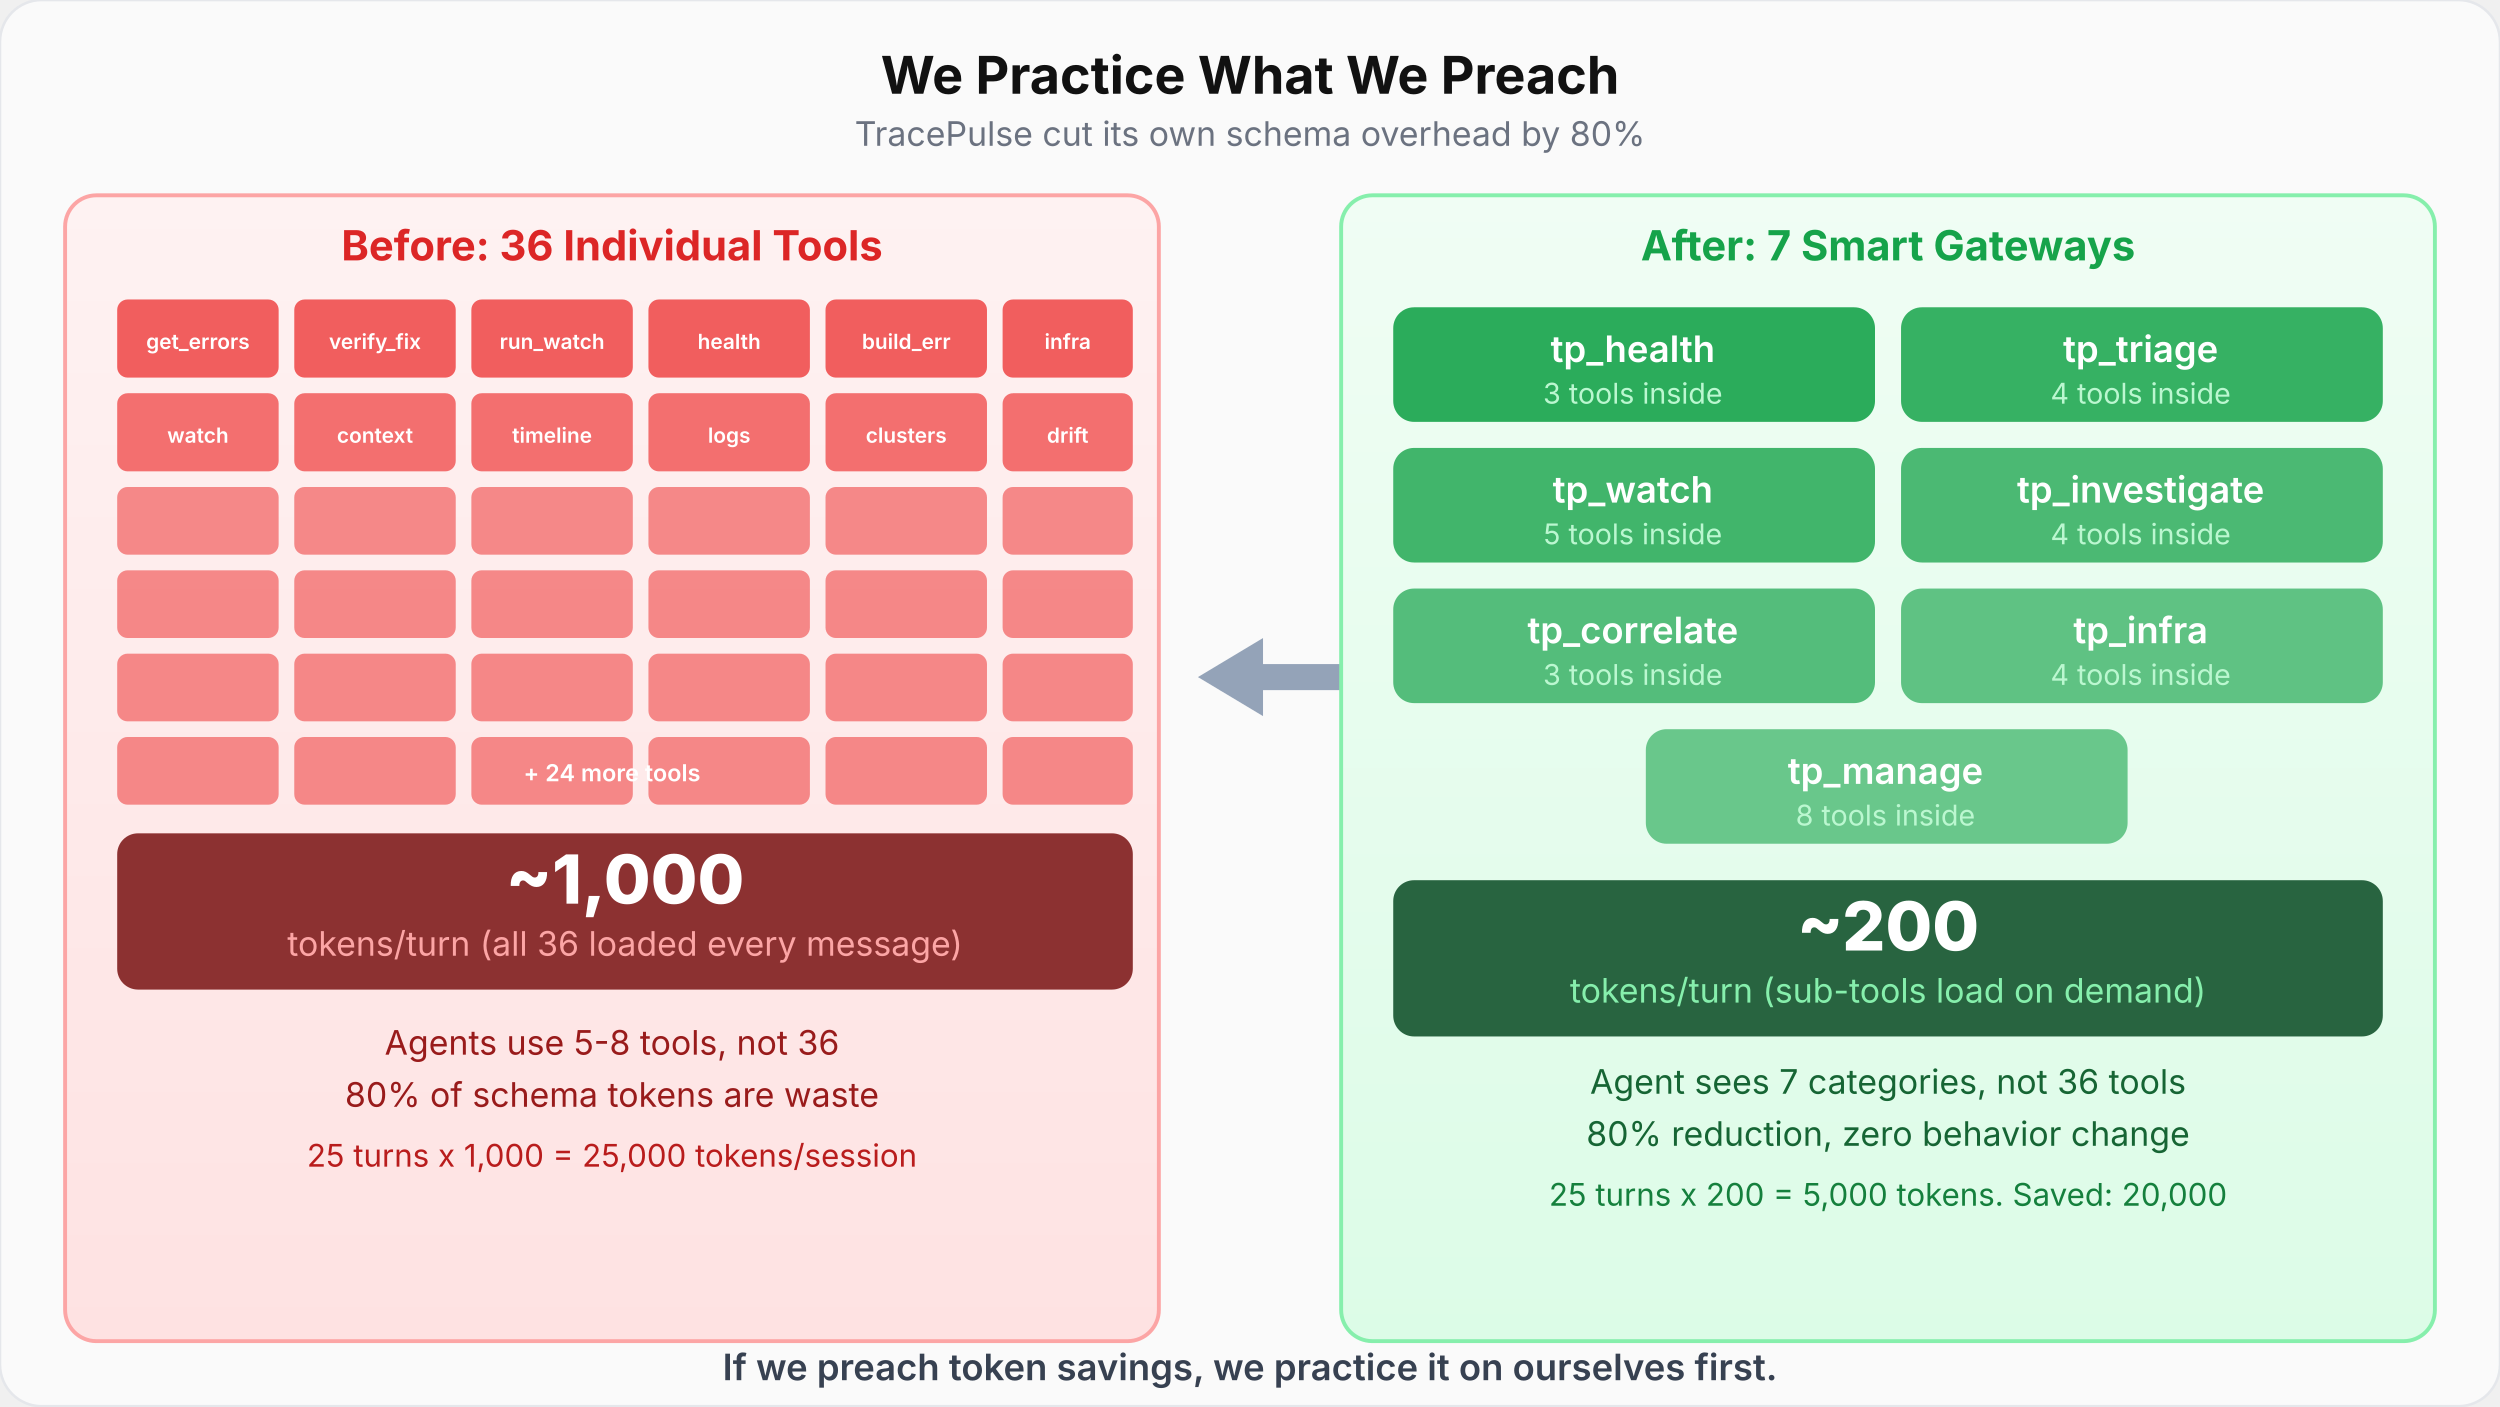
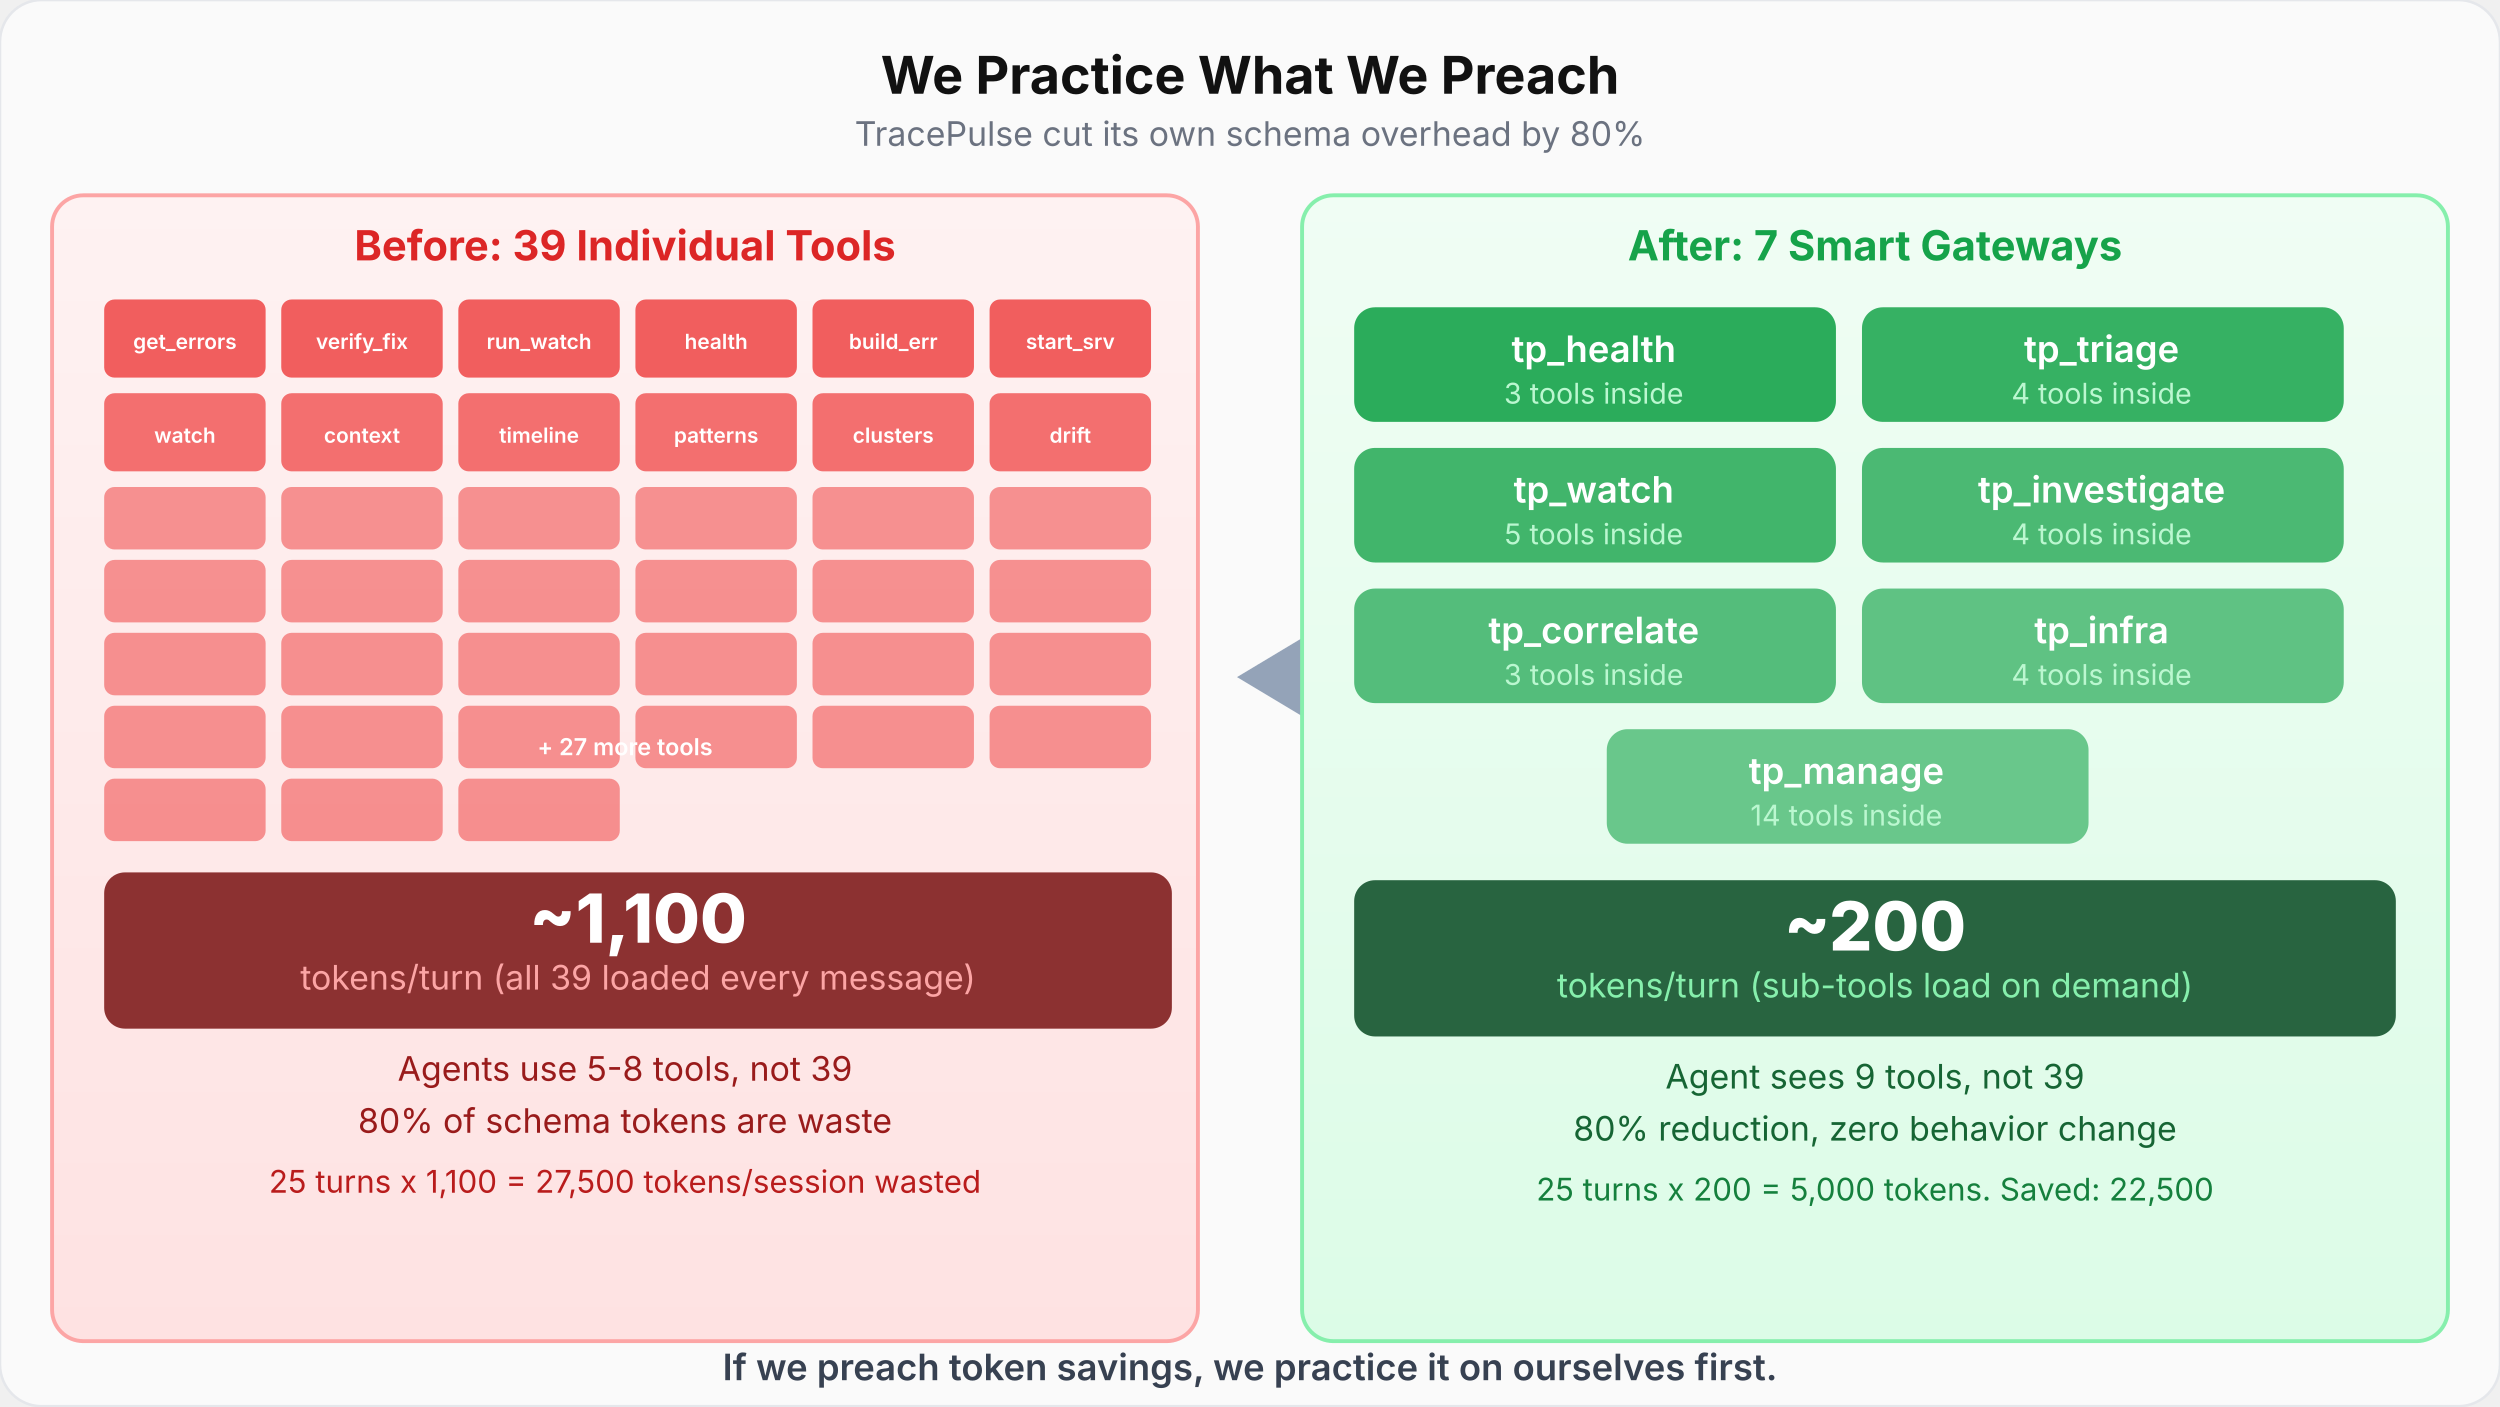
<svg xmlns="http://www.w3.org/2000/svg" viewBox="0 0 960 540" font-family="system-ui, -apple-system, sans-serif">
  <defs>
    <linearGradient id="beforeBg" x1="0" y1="0" x2="0" y2="1">
      <stop offset="0%" stop-color="#fef2f2" />
      <stop offset="100%" stop-color="#fee2e2" />
    </linearGradient>
    <linearGradient id="afterBg" x1="0" y1="0" x2="0" y2="1">
      <stop offset="0%" stop-color="#f0fdf4" />
      <stop offset="100%" stop-color="#dcfce7" />
    </linearGradient>
  </defs>
  <rect width="960" height="540" rx="16" fill="#fafafa" stroke="#e5e7eb" />
  <text x="480" y="36" text-anchor="middle" font-size="20" font-weight="700" fill="#111">We Practice What We Preach</text>
  <text x="480" y="56" text-anchor="middle" font-size="13" fill="#6b7280">TracePulse cut its own schema overhead by 80%</text>
-   <rect x="25" y="75" width="420" height="440" rx="12" fill="url(#beforeBg)" stroke="#fca5a5" stroke-width="1.5" />
-   <text x="235" y="100" text-anchor="middle" font-size="16" font-weight="700" fill="#dc2626">Before: 36 Individual Tools</text>
-   <rect x="45" y="115" width="62" height="30" rx="4" fill="#ef4444" opacity="0.85" />
-   <text x="76" y="134" text-anchor="middle" font-size="8" font-weight="600" fill="white">get_errors</text>
-   <rect x="113" y="115" width="62" height="30" rx="4" fill="#ef4444" opacity="0.85" />
-   <text x="144" y="134" text-anchor="middle" font-size="8" font-weight="600" fill="white">verify_fix</text>
-   <rect x="181" y="115" width="62" height="30" rx="4" fill="#ef4444" opacity="0.85" />
-   <text x="212" y="134" text-anchor="middle" font-size="8" font-weight="600" fill="white">run_watch</text>
-   <rect x="249" y="115" width="62" height="30" rx="4" fill="#ef4444" opacity="0.85" />
-   <text x="280" y="134" text-anchor="middle" font-size="8" font-weight="600" fill="white">health</text>
-   <rect x="317" y="115" width="62" height="30" rx="4" fill="#ef4444" opacity="0.85" />
-   <text x="348" y="134" text-anchor="middle" font-size="8" font-weight="600" fill="white">build_err</text>
-   <rect x="385" y="115" width="50" height="30" rx="4" fill="#ef4444" opacity="0.85" />
-   <text x="410" y="134" text-anchor="middle" font-size="8" font-weight="600" fill="white">infra</text>
-   <rect x="45" y="151" width="62" height="30" rx="4" fill="#ef4444" opacity="0.75" />
-   <text x="76" y="170" text-anchor="middle" font-size="8" font-weight="600" fill="white">watch</text>
-   <rect x="113" y="151" width="62" height="30" rx="4" fill="#ef4444" opacity="0.75" />
-   <text x="144" y="170" text-anchor="middle" font-size="8" font-weight="600" fill="white">context</text>
-   <rect x="181" y="151" width="62" height="30" rx="4" fill="#ef4444" opacity="0.75" />
-   <text x="212" y="170" text-anchor="middle" font-size="8" font-weight="600" fill="white">timeline</text>
-   <rect x="249" y="151" width="62" height="30" rx="4" fill="#ef4444" opacity="0.75" />
-   <text x="280" y="170" text-anchor="middle" font-size="8" font-weight="600" fill="white">logs</text>
-   <rect x="317" y="151" width="62" height="30" rx="4" fill="#ef4444" opacity="0.75" />
-   <text x="348" y="170" text-anchor="middle" font-size="8" font-weight="600" fill="white">clusters</text>
-   <rect x="385" y="151" width="50" height="30" rx="4" fill="#ef4444" opacity="0.75" />
-   <text x="410" y="170" text-anchor="middle" font-size="8" font-weight="600" fill="white">drift</text>
-   <g fill="#ef4444" opacity="0.6">
-     <rect x="45" y="187" width="62" height="26" rx="4" />
-     <rect x="113" y="187" width="62" height="26" rx="4" />
-     <rect x="181" y="187" width="62" height="26" rx="4" />
-     <rect x="249" y="187" width="62" height="26" rx="4" />
-     <rect x="317" y="187" width="62" height="26" rx="4" />
-     <rect x="385" y="187" width="50" height="26" rx="4" />
-     <rect x="45" y="219" width="62" height="26" rx="4" />
-     <rect x="113" y="219" width="62" height="26" rx="4" />
-     <rect x="181" y="219" width="62" height="26" rx="4" />
-     <rect x="249" y="219" width="62" height="26" rx="4" />
-     <rect x="317" y="219" width="62" height="26" rx="4" />
-     <rect x="385" y="219" width="50" height="26" rx="4" />
-     <rect x="45" y="251" width="62" height="26" rx="4" />
-     <rect x="113" y="251" width="62" height="26" rx="4" />
-     <rect x="181" y="251" width="62" height="26" rx="4" />
-     <rect x="249" y="251" width="62" height="26" rx="4" />
-     <rect x="317" y="251" width="62" height="26" rx="4" />
-     <rect x="385" y="251" width="50" height="26" rx="4" />
-     <rect x="45" y="283" width="62" height="26" rx="4" />
-     <rect x="113" y="283" width="62" height="26" rx="4" />
-     <rect x="181" y="283" width="62" height="26" rx="4" />
-     <rect x="249" y="283" width="62" height="26" rx="4" />
-     <rect x="317" y="283" width="62" height="26" rx="4" />
-     <rect x="385" y="283" width="50" height="26" rx="4" />
+   <rect x="20" y="75" width="440" height="440" rx="12" fill="url(#beforeBg)" stroke="#fca5a5" stroke-width="1.5" />
+   <text x="240" y="100" text-anchor="middle" font-size="16" font-weight="700" fill="#dc2626">Before: 39 Individual Tools</text>
+   <rect x="40" y="115" width="62" height="30" rx="4" fill="#ef4444" opacity="0.85" />
+   <text x="71" y="134" text-anchor="middle" font-size="8" font-weight="600" fill="white">get_errors</text>
+   <rect x="108" y="115" width="62" height="30" rx="4" fill="#ef4444" opacity="0.85" />
+   <text x="139" y="134" text-anchor="middle" font-size="8" font-weight="600" fill="white">verify_fix</text>
+   <rect x="176" y="115" width="62" height="30" rx="4" fill="#ef4444" opacity="0.85" />
+   <text x="207" y="134" text-anchor="middle" font-size="8" font-weight="600" fill="white">run_watch</text>
+   <rect x="244" y="115" width="62" height="30" rx="4" fill="#ef4444" opacity="0.85" />
+   <text x="275" y="134" text-anchor="middle" font-size="8" font-weight="600" fill="white">health</text>
+   <rect x="312" y="115" width="62" height="30" rx="4" fill="#ef4444" opacity="0.85" />
+   <text x="343" y="134" text-anchor="middle" font-size="8" font-weight="600" fill="white">build_err</text>
+   <rect x="380" y="115" width="62" height="30" rx="4" fill="#ef4444" opacity="0.85" />
+   <text x="411" y="134" text-anchor="middle" font-size="8" font-weight="600" fill="white">start_srv</text>
+   <rect x="40" y="151" width="62" height="30" rx="4" fill="#ef4444" opacity="0.75" />
+   <text x="71" y="170" text-anchor="middle" font-size="8" font-weight="600" fill="white">watch</text>
+   <rect x="108" y="151" width="62" height="30" rx="4" fill="#ef4444" opacity="0.75" />
+   <text x="139" y="170" text-anchor="middle" font-size="8" font-weight="600" fill="white">context</text>
+   <rect x="176" y="151" width="62" height="30" rx="4" fill="#ef4444" opacity="0.75" />
+   <text x="207" y="170" text-anchor="middle" font-size="8" font-weight="600" fill="white">timeline</text>
+   <rect x="244" y="151" width="62" height="30" rx="4" fill="#ef4444" opacity="0.75" />
+   <text x="275" y="170" text-anchor="middle" font-size="8" font-weight="600" fill="white">patterns</text>
+   <rect x="312" y="151" width="62" height="30" rx="4" fill="#ef4444" opacity="0.75" />
+   <text x="343" y="170" text-anchor="middle" font-size="8" font-weight="600" fill="white">clusters</text>
+   <rect x="380" y="151" width="62" height="30" rx="4" fill="#ef4444" opacity="0.75" />
+   <text x="411" y="170" text-anchor="middle" font-size="8" font-weight="600" fill="white">drift</text>
+   <g fill="#ef4444" opacity="0.55">
+     <rect x="40" y="187" width="62" height="24" rx="4" />
+     <rect x="108" y="187" width="62" height="24" rx="4" />
+     <rect x="176" y="187" width="62" height="24" rx="4" />
+     <rect x="244" y="187" width="62" height="24" rx="4" />
+     <rect x="312" y="187" width="62" height="24" rx="4" />
+     <rect x="380" y="187" width="62" height="24" rx="4" />
+     <rect x="40" y="215" width="62" height="24" rx="4" />
+     <rect x="108" y="215" width="62" height="24" rx="4" />
+     <rect x="176" y="215" width="62" height="24" rx="4" />
+     <rect x="244" y="215" width="62" height="24" rx="4" />
+     <rect x="312" y="215" width="62" height="24" rx="4" />
+     <rect x="380" y="215" width="62" height="24" rx="4" />
+     <rect x="40" y="243" width="62" height="24" rx="4" />
+     <rect x="108" y="243" width="62" height="24" rx="4" />
+     <rect x="176" y="243" width="62" height="24" rx="4" />
+     <rect x="244" y="243" width="62" height="24" rx="4" />
+     <rect x="312" y="243" width="62" height="24" rx="4" />
+     <rect x="380" y="243" width="62" height="24" rx="4" />
+     <rect x="40" y="271" width="62" height="24" rx="4" />
+     <rect x="108" y="271" width="62" height="24" rx="4" />
+     <rect x="176" y="271" width="62" height="24" rx="4" />
+     <rect x="244" y="271" width="62" height="24" rx="4" />
+     <rect x="312" y="271" width="62" height="24" rx="4" />
+     <rect x="380" y="271" width="62" height="24" rx="4" />
+     <rect x="40" y="299" width="62" height="24" rx="4" />
+     <rect x="108" y="299" width="62" height="24" rx="4" />
+     <rect x="176" y="299" width="62" height="24" rx="4" />
  </g>
-   <text x="235" y="300" text-anchor="middle" font-size="9" fill="white" font-weight="600">+ 24 more tools</text>
-   <rect x="45" y="320" width="390" height="60" rx="8" fill="#7f1d1d" opacity="0.9" />
-   <text x="240" y="347" text-anchor="middle" font-size="26" font-weight="800" fill="white">~1,000</text>
-   <text x="240" y="367" text-anchor="middle" font-size="13" fill="#fca5a5">tokens/turn (all 36 loaded every message)</text>
-   <text x="235" y="405" text-anchor="middle" font-size="13" fill="#991b1b">Agents use 5-8 tools, not 36</text>
-   <text x="235" y="425" text-anchor="middle" font-size="13" fill="#991b1b">80% of schema tokens are waste</text>
-   <text x="235" y="448" text-anchor="middle" font-size="12" fill="#b91c1c">25 turns x 1,000 = 25,000 tokens/session</text>
-   <polygon points="460,260 485,245 485,255 515,255 515,265 485,265 485,275" fill="#94a3b8" />
-   <rect x="515" y="75" width="420" height="440" rx="12" fill="url(#afterBg)" stroke="#86efac" stroke-width="1.5" />
-   <text x="725" y="100" text-anchor="middle" font-size="16" font-weight="700" fill="#16a34a">After: 7 Smart Gateways</text>
-   <rect x="535" y="118" width="185" height="44" rx="8" fill="#16a34a" opacity="0.9" />
-   <text x="627" y="139" text-anchor="middle" font-size="14" font-weight="600" fill="white">tp_health</text>
-   <text x="627" y="155" text-anchor="middle" font-size="11" fill="#bbf7d0">3 tools inside</text>
-   <rect x="730" y="118" width="185" height="44" rx="8" fill="#16a34a" opacity="0.85" />
-   <text x="822" y="139" text-anchor="middle" font-size="14" font-weight="600" fill="white">tp_triage</text>
-   <text x="822" y="155" text-anchor="middle" font-size="11" fill="#bbf7d0">4 tools inside</text>
-   <rect x="535" y="172" width="185" height="44" rx="8" fill="#16a34a" opacity="0.8" />
-   <text x="627" y="193" text-anchor="middle" font-size="14" font-weight="600" fill="white">tp_watch</text>
-   <text x="627" y="209" text-anchor="middle" font-size="11" fill="#bbf7d0">5 tools inside</text>
-   <rect x="730" y="172" width="185" height="44" rx="8" fill="#16a34a" opacity="0.75" />
-   <text x="822" y="193" text-anchor="middle" font-size="14" font-weight="600" fill="white">tp_investigate</text>
-   <text x="822" y="209" text-anchor="middle" font-size="11" fill="#bbf7d0">4 tools inside</text>
-   <rect x="535" y="226" width="185" height="44" rx="8" fill="#16a34a" opacity="0.7" />
-   <text x="627" y="247" text-anchor="middle" font-size="14" font-weight="600" fill="white">tp_correlate</text>
-   <text x="627" y="263" text-anchor="middle" font-size="11" fill="#bbf7d0">3 tools inside</text>
-   <rect x="730" y="226" width="185" height="44" rx="8" fill="#16a34a" opacity="0.65" />
-   <text x="822" y="247" text-anchor="middle" font-size="14" font-weight="600" fill="white">tp_infra</text>
-   <text x="822" y="263" text-anchor="middle" font-size="11" fill="#bbf7d0">4 tools inside</text>
-   <rect x="632" y="280" width="185" height="44" rx="8" fill="#16a34a" opacity="0.6" />
-   <text x="724" y="301" text-anchor="middle" font-size="14" font-weight="600" fill="white">tp_manage</text>
-   <text x="724" y="317" text-anchor="middle" font-size="11" fill="#bbf7d0">8 tools inside</text>
-   <rect x="535" y="338" width="380" height="60" rx="8" fill="#14532d" opacity="0.9" />
-   <text x="725" y="365" text-anchor="middle" font-size="26" font-weight="800" fill="white">~200</text>
-   <text x="725" y="385" text-anchor="middle" font-size="13" fill="#86efac">tokens/turn (sub-tools load on demand)</text>
-   <text x="725" y="420" text-anchor="middle" font-size="13" fill="#166534">Agent sees 7 categories, not 36 tools</text>
-   <text x="725" y="440" text-anchor="middle" font-size="13" fill="#166534">80% reduction, zero behavior change</text>
-   <text x="725" y="463" text-anchor="middle" font-size="12" fill="#15803d">25 turns x 200 = 5,000 tokens. Saved: 20,000</text>
+   <text x="240" y="290" text-anchor="middle" font-size="9" fill="white" font-weight="600">+ 27 more tools</text>
+   <rect x="40" y="335" width="410" height="60" rx="8" fill="#7f1d1d" opacity="0.9" />
+   <text x="245" y="362" text-anchor="middle" font-size="26" font-weight="800" fill="white">~1,100</text>
+   <text x="245" y="380" text-anchor="middle" font-size="13" fill="#fca5a5">tokens/turn (all 39 loaded every message)</text>
+   <text x="240" y="415" text-anchor="middle" font-size="13" fill="#991b1b">Agents use 5-8 tools, not 39</text>
+   <text x="240" y="435" text-anchor="middle" font-size="13" fill="#991b1b">80% of schema tokens are waste</text>
+   <text x="240" y="458" text-anchor="middle" font-size="12" fill="#b91c1c">25 turns x 1,100 = 27,500 tokens/session wasted</text>
+   <polygon points="475,260 500,245 500,255 530,255 530,265 500,265 500,275" fill="#94a3b8" />
+   <rect x="500" y="75" width="440" height="440" rx="12" fill="url(#afterBg)" stroke="#86efac" stroke-width="1.5" />
+   <text x="720" y="100" text-anchor="middle" font-size="16" font-weight="700" fill="#16a34a">After: 7 Smart Gateways</text>
+   <rect x="520" y="118" width="185" height="44" rx="8" fill="#16a34a" opacity="0.9" />
+   <text x="612" y="139" text-anchor="middle" font-size="14" font-weight="600" fill="white">tp_health</text>
+   <text x="612" y="155" text-anchor="middle" font-size="11" fill="#bbf7d0">3 tools inside</text>
+   <rect x="715" y="118" width="185" height="44" rx="8" fill="#16a34a" opacity="0.85" />
+   <text x="807" y="139" text-anchor="middle" font-size="14" font-weight="600" fill="white">tp_triage</text>
+   <text x="807" y="155" text-anchor="middle" font-size="11" fill="#bbf7d0">4 tools inside</text>
+   <rect x="520" y="172" width="185" height="44" rx="8" fill="#16a34a" opacity="0.8" />
+   <text x="612" y="193" text-anchor="middle" font-size="14" font-weight="600" fill="white">tp_watch</text>
+   <text x="612" y="209" text-anchor="middle" font-size="11" fill="#bbf7d0">5 tools inside</text>
+   <rect x="715" y="172" width="185" height="44" rx="8" fill="#16a34a" opacity="0.75" />
+   <text x="807" y="193" text-anchor="middle" font-size="14" font-weight="600" fill="white">tp_investigate</text>
+   <text x="807" y="209" text-anchor="middle" font-size="11" fill="#bbf7d0">4 tools inside</text>
+   <rect x="520" y="226" width="185" height="44" rx="8" fill="#16a34a" opacity="0.7" />
+   <text x="612" y="247" text-anchor="middle" font-size="14" font-weight="600" fill="white">tp_correlate</text>
+   <text x="612" y="263" text-anchor="middle" font-size="11" fill="#bbf7d0">3 tools inside</text>
+   <rect x="715" y="226" width="185" height="44" rx="8" fill="#16a34a" opacity="0.65" />
+   <text x="807" y="247" text-anchor="middle" font-size="14" font-weight="600" fill="white">tp_infra</text>
+   <text x="807" y="263" text-anchor="middle" font-size="11" fill="#bbf7d0">4 tools inside</text>
+   <rect x="617" y="280" width="185" height="44" rx="8" fill="#16a34a" opacity="0.6" />
+   <text x="709" y="301" text-anchor="middle" font-size="14" font-weight="600" fill="white">tp_manage</text>
+   <text x="709" y="317" text-anchor="middle" font-size="11" fill="#bbf7d0">14 tools inside</text>
+   <rect x="520" y="338" width="400" height="60" rx="8" fill="#14532d" opacity="0.9" />
+   <text x="720" y="365" text-anchor="middle" font-size="26" font-weight="800" fill="white">~200</text>
+   <text x="720" y="383" text-anchor="middle" font-size="13" fill="#86efac">tokens/turn (sub-tools load on demand)</text>
+   <text x="720" y="418" text-anchor="middle" font-size="13" fill="#166534">Agent sees 9 tools, not 39</text>
+   <text x="720" y="438" text-anchor="middle" font-size="13" fill="#166534">80% reduction, zero behavior change</text>
+   <text x="720" y="461" text-anchor="middle" font-size="12" fill="#15803d">25 turns x 200 = 5,000 tokens. Saved: 22,500</text>
  <text x="480" y="530" text-anchor="middle" font-size="14" font-weight="600" fill="#374151">If we preach token savings, we practice it on ourselves first.</text>
</svg>
